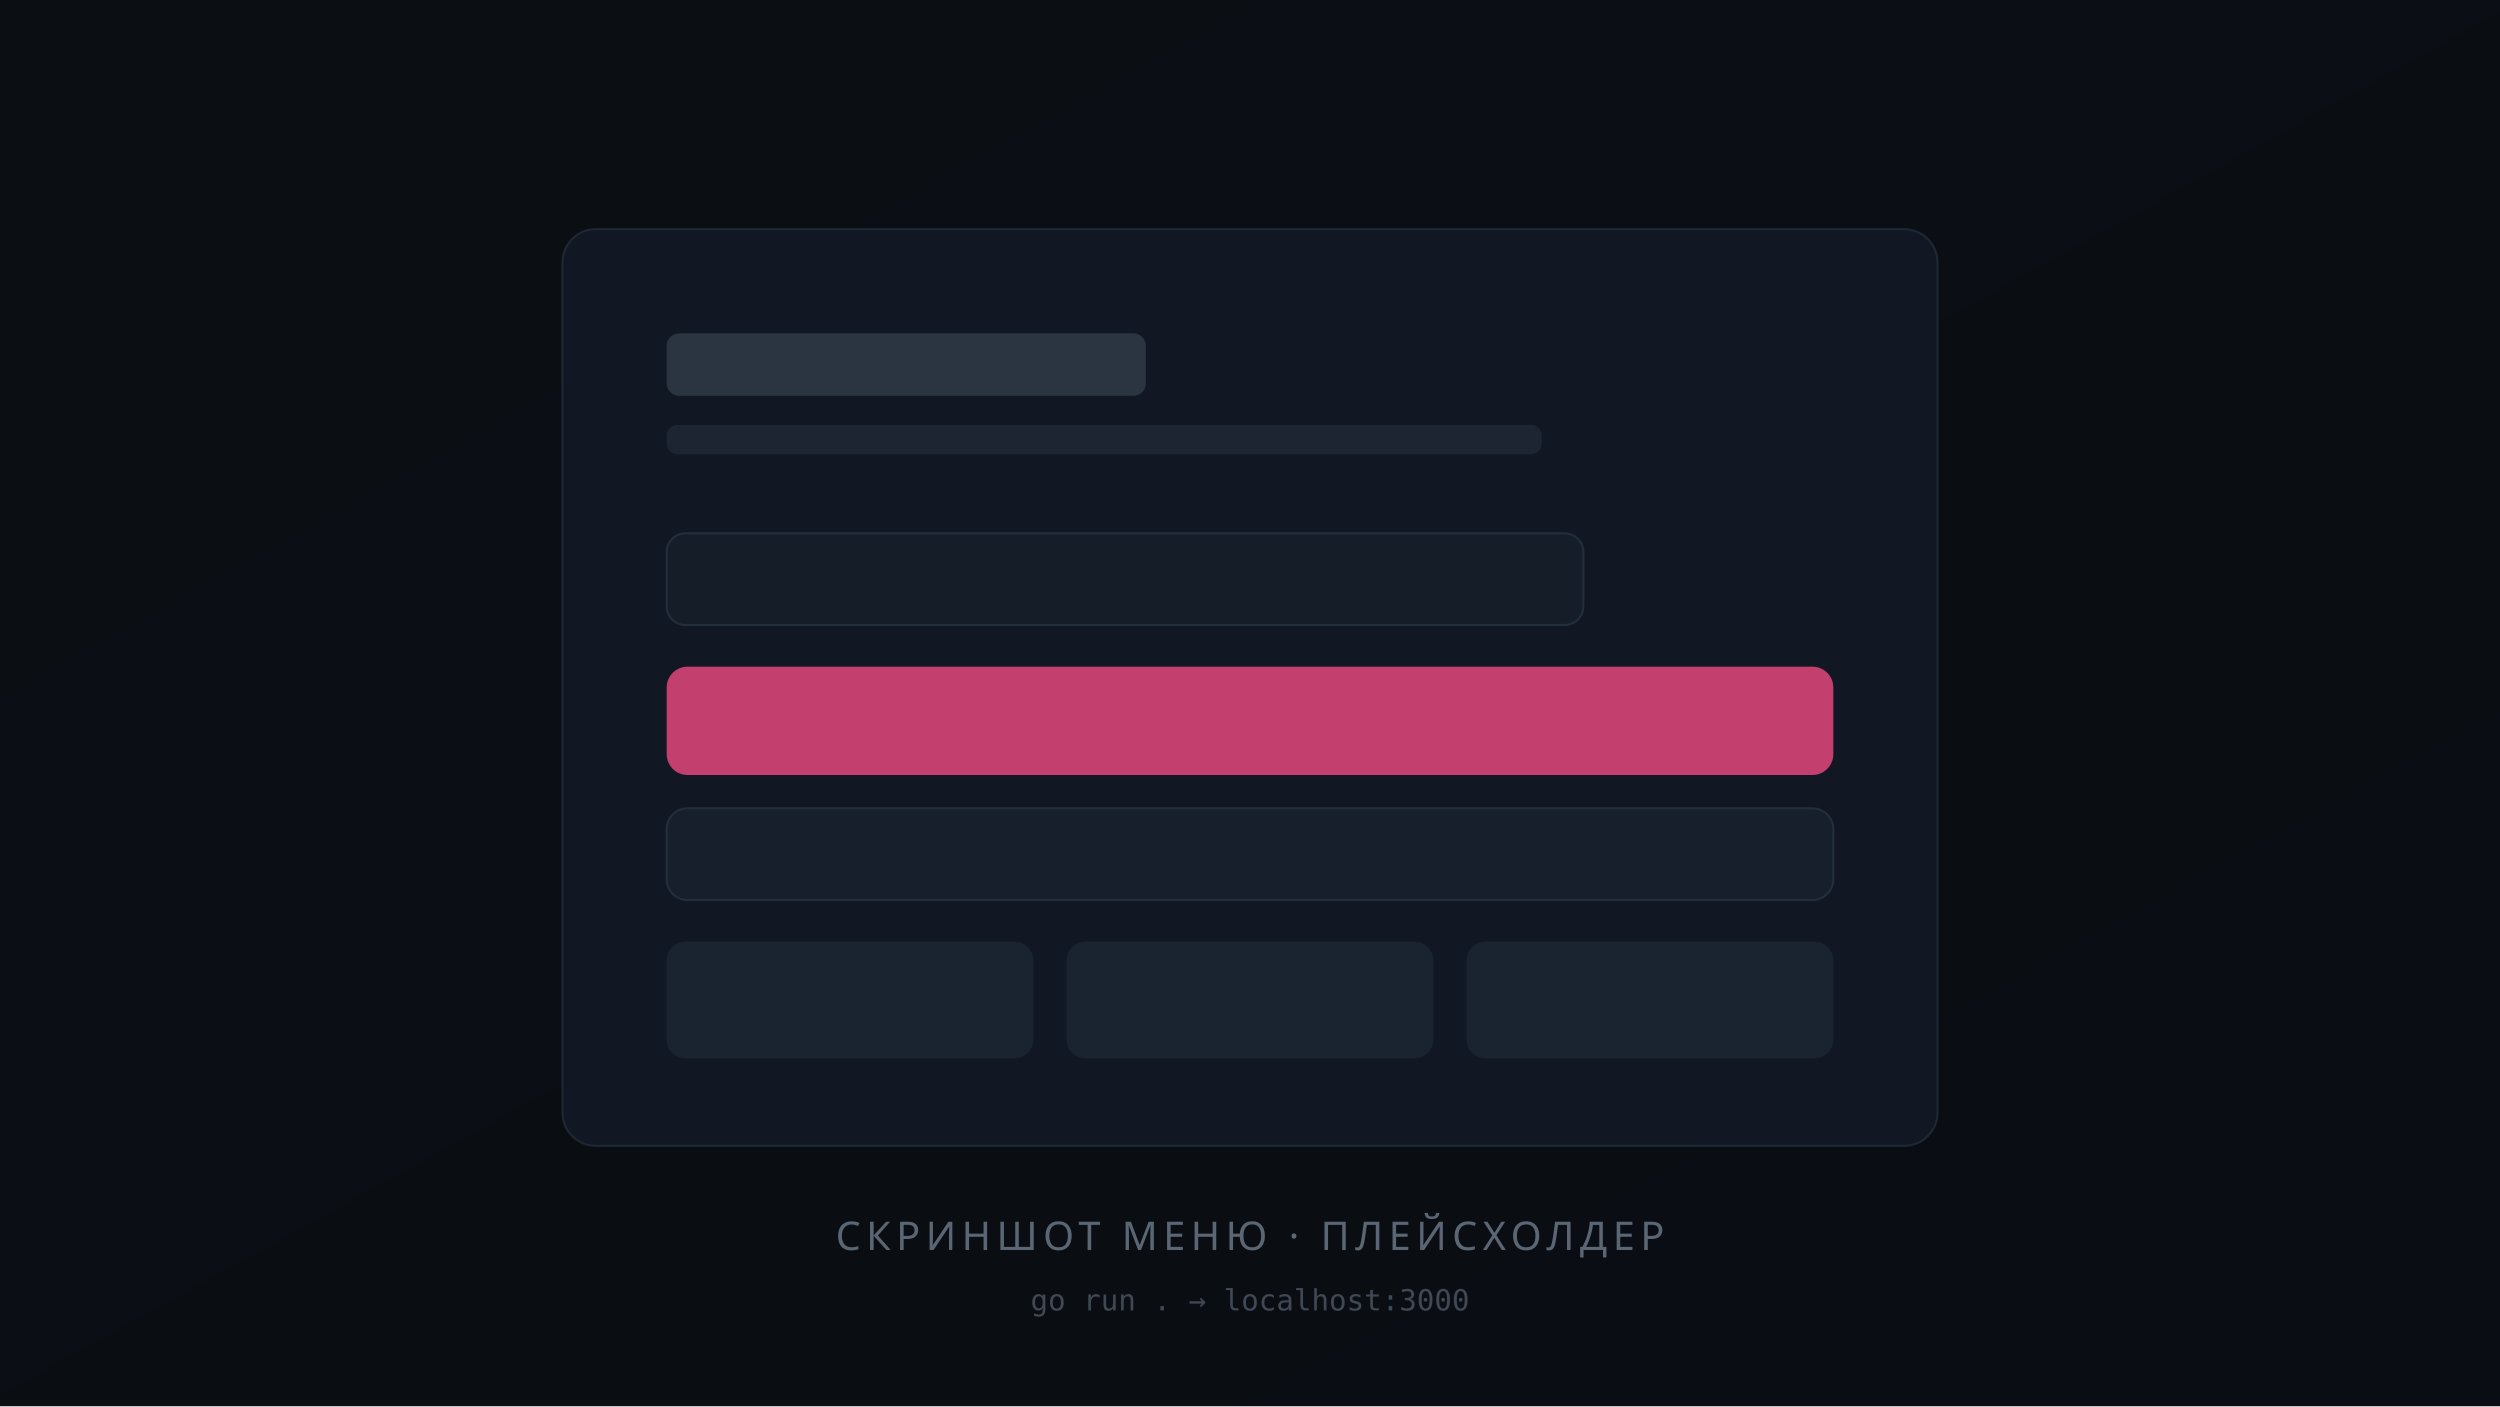
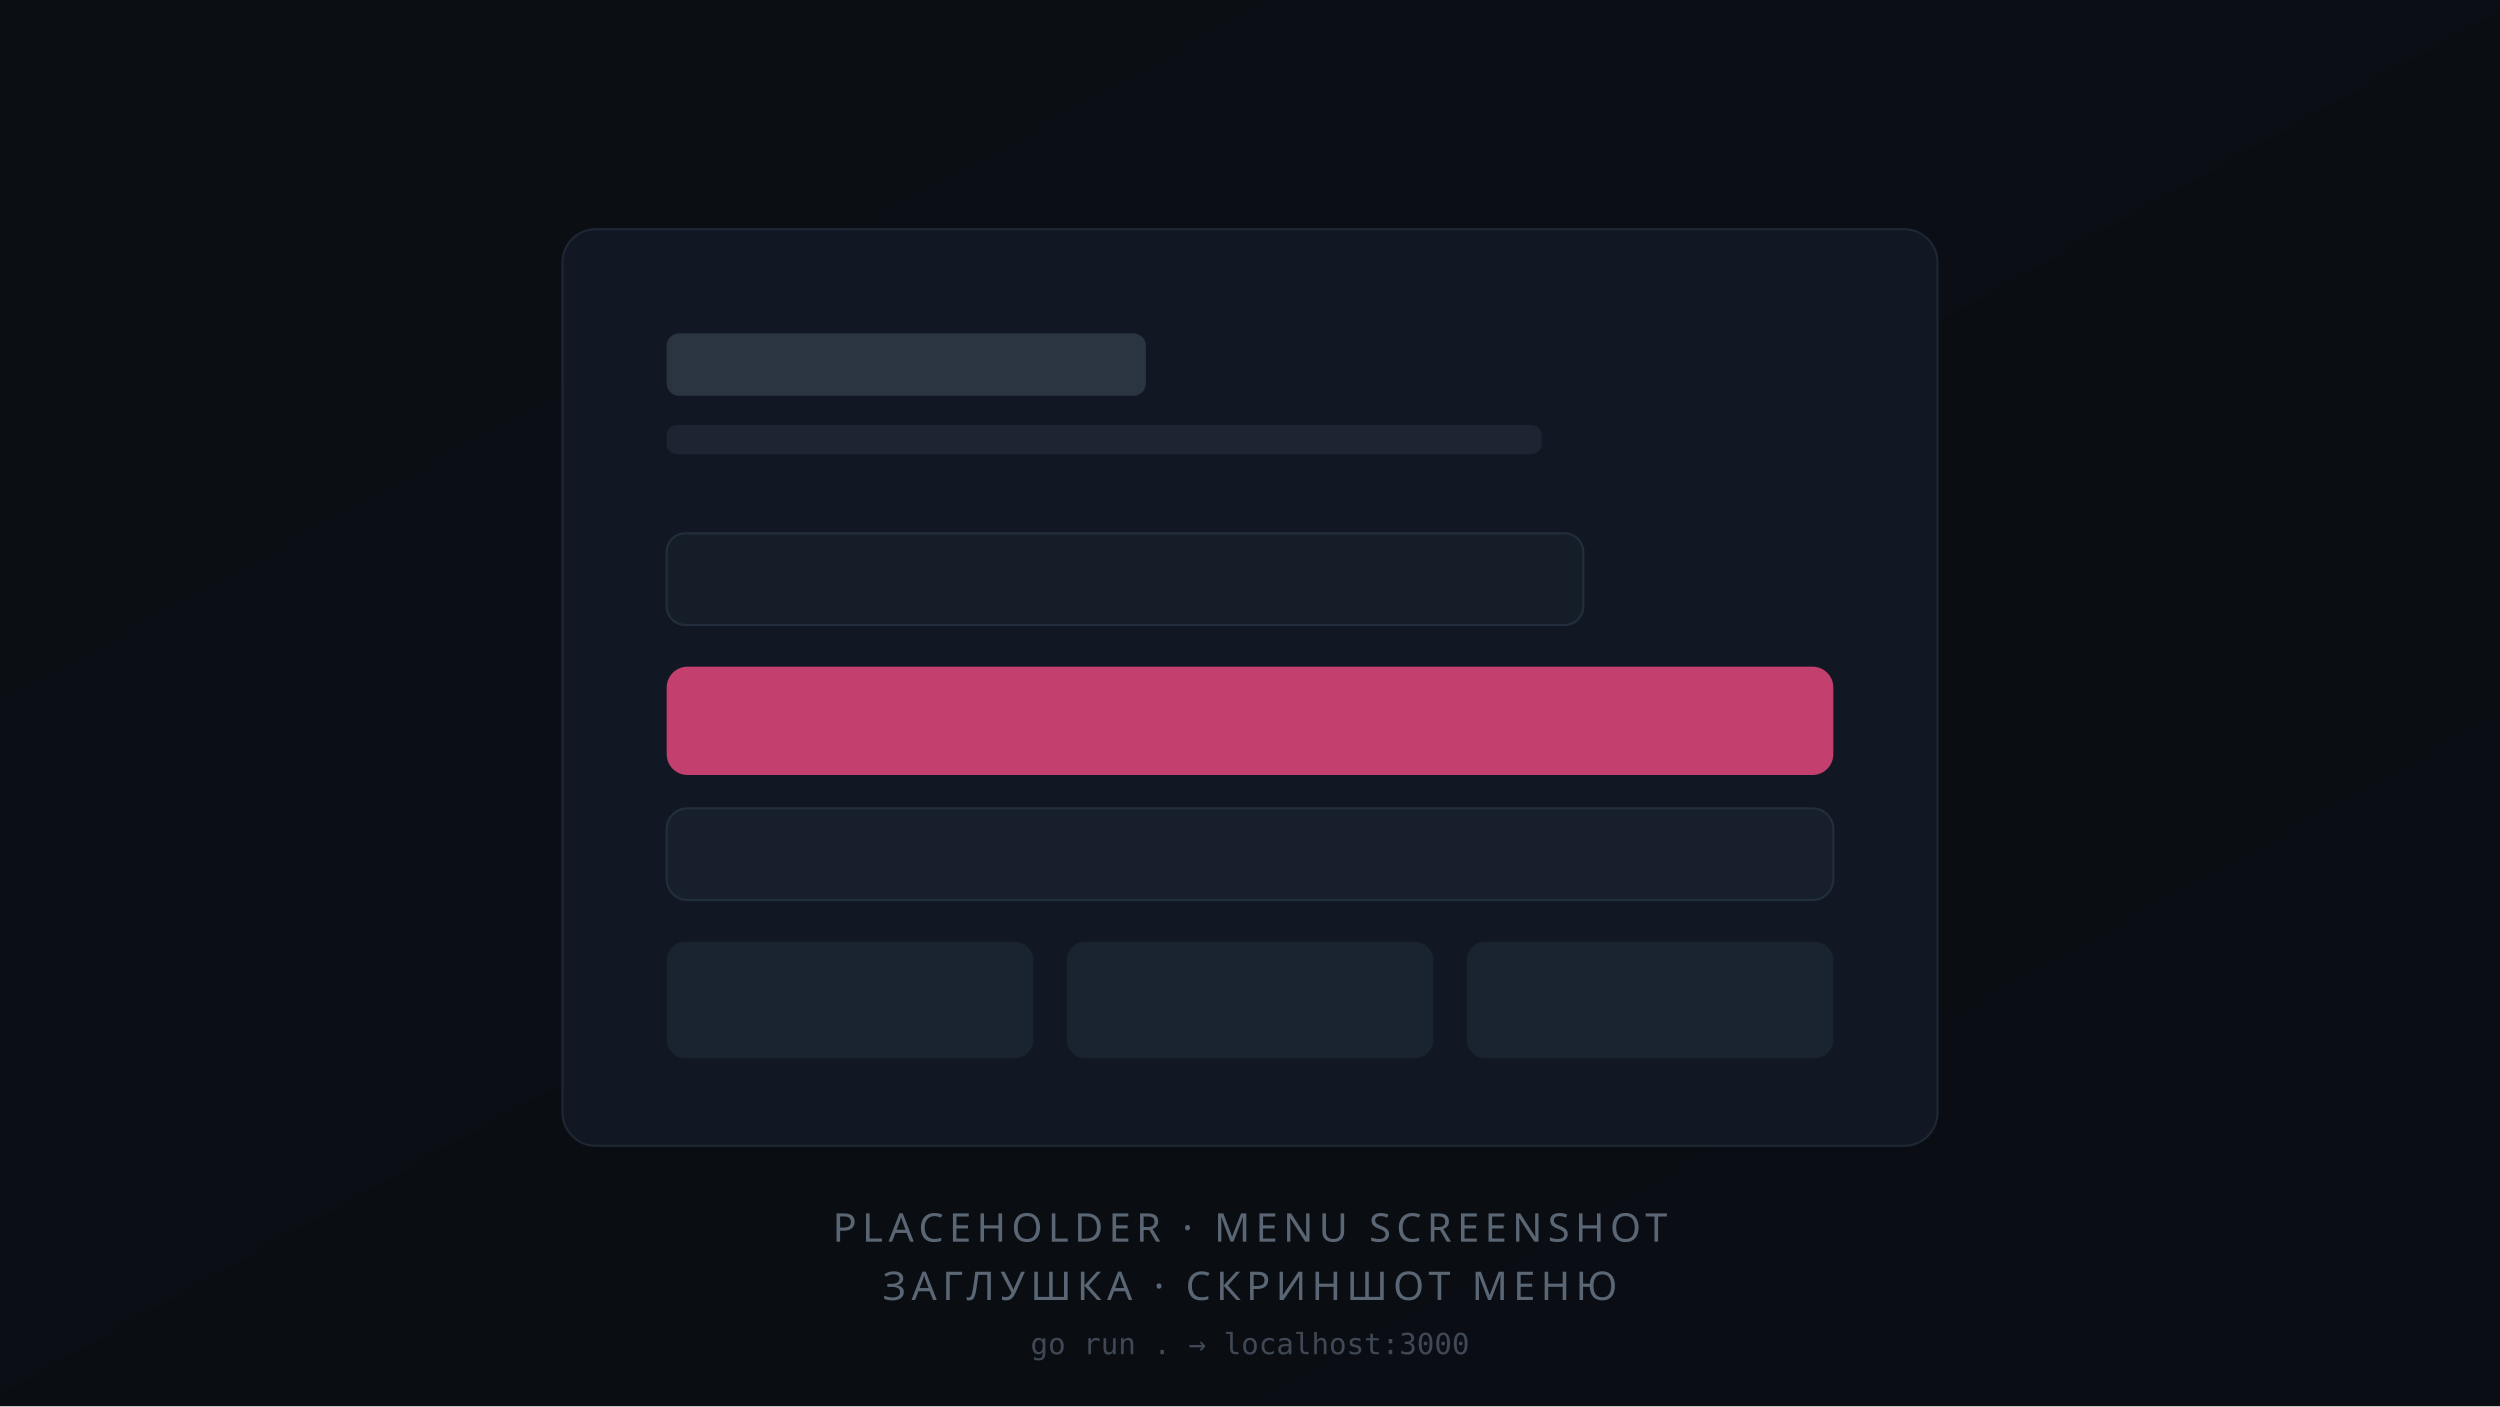
<svg xmlns="http://www.w3.org/2000/svg" viewBox="0 0 1200 675" role="img" aria-label="Место для скриншота главного меню">
  <defs>
    <linearGradient id="mbg" x1="0" y1="0" x2="1" y2="1">
      <stop offset="0" stop-color="#0b0f14" />
      <stop offset="1" stop-color="#0a0d13" />
    </linearGradient>
  </defs>
  <rect width="1200" height="675" fill="url(#mbg)" />
  <rect x="270" y="110" width="660" height="440" rx="16" fill="#111823" stroke="#1e2733" stroke-width="1" />
  <rect x="320" y="160" width="230" height="30" rx="6" fill="#2b3542" />
  <rect x="320" y="204" width="420" height="14" rx="5" fill="#1c2531" />
  <rect x="320" y="256" width="440" height="44" rx="9" fill="#151d28" stroke="#232e3c" stroke-width="1" />
  <rect x="320" y="320" width="560" height="52" rx="10" fill="#e0457b" opacity="0.85" />
  <rect x="320" y="388" width="560" height="44" rx="10" fill="#161f2b" stroke="#232e3c" stroke-width="1" />
  <g fill="#1a2330">
    <rect x="320" y="452" width="176" height="56" rx="9" />
    <rect x="512" y="452" width="176" height="56" rx="9" />
    <rect x="704" y="452" width="176" height="56" rx="9" />
  </g>
-   <text x="600" y="600" text-anchor="middle" font-family="ui-sans-serif, system-ui, sans-serif" font-size="19" fill="#5b6675" letter-spacing="0.14em">СКРИНШОТ МЕНЮ · ПЛЕЙСХОЛДЕР</text>
-   <text x="600" y="629" text-anchor="middle" font-family="ui-monospace, SFMono-Regular, monospace" font-size="14" fill="#3f4854">go run . → localhost:3000</text>
+   <text x="600" y="596" text-anchor="middle" font-family="ui-sans-serif, system-ui, sans-serif" font-size="19" fill="#5b6675" letter-spacing="0.14em">PLACEHOLDER · MENU SCREENSHOT</text>
+   <text x="600" y="624" text-anchor="middle" font-family="ui-sans-serif, system-ui, sans-serif" font-size="19" fill="#5b6675" letter-spacing="0.14em">ЗАГЛУШКА · СКРИНШОТ МЕНЮ</text>
+   <text x="600" y="650" text-anchor="middle" font-family="ui-monospace, SFMono-Regular, monospace" font-size="14" fill="#3f4854">go run . → localhost:3000</text>
</svg>
